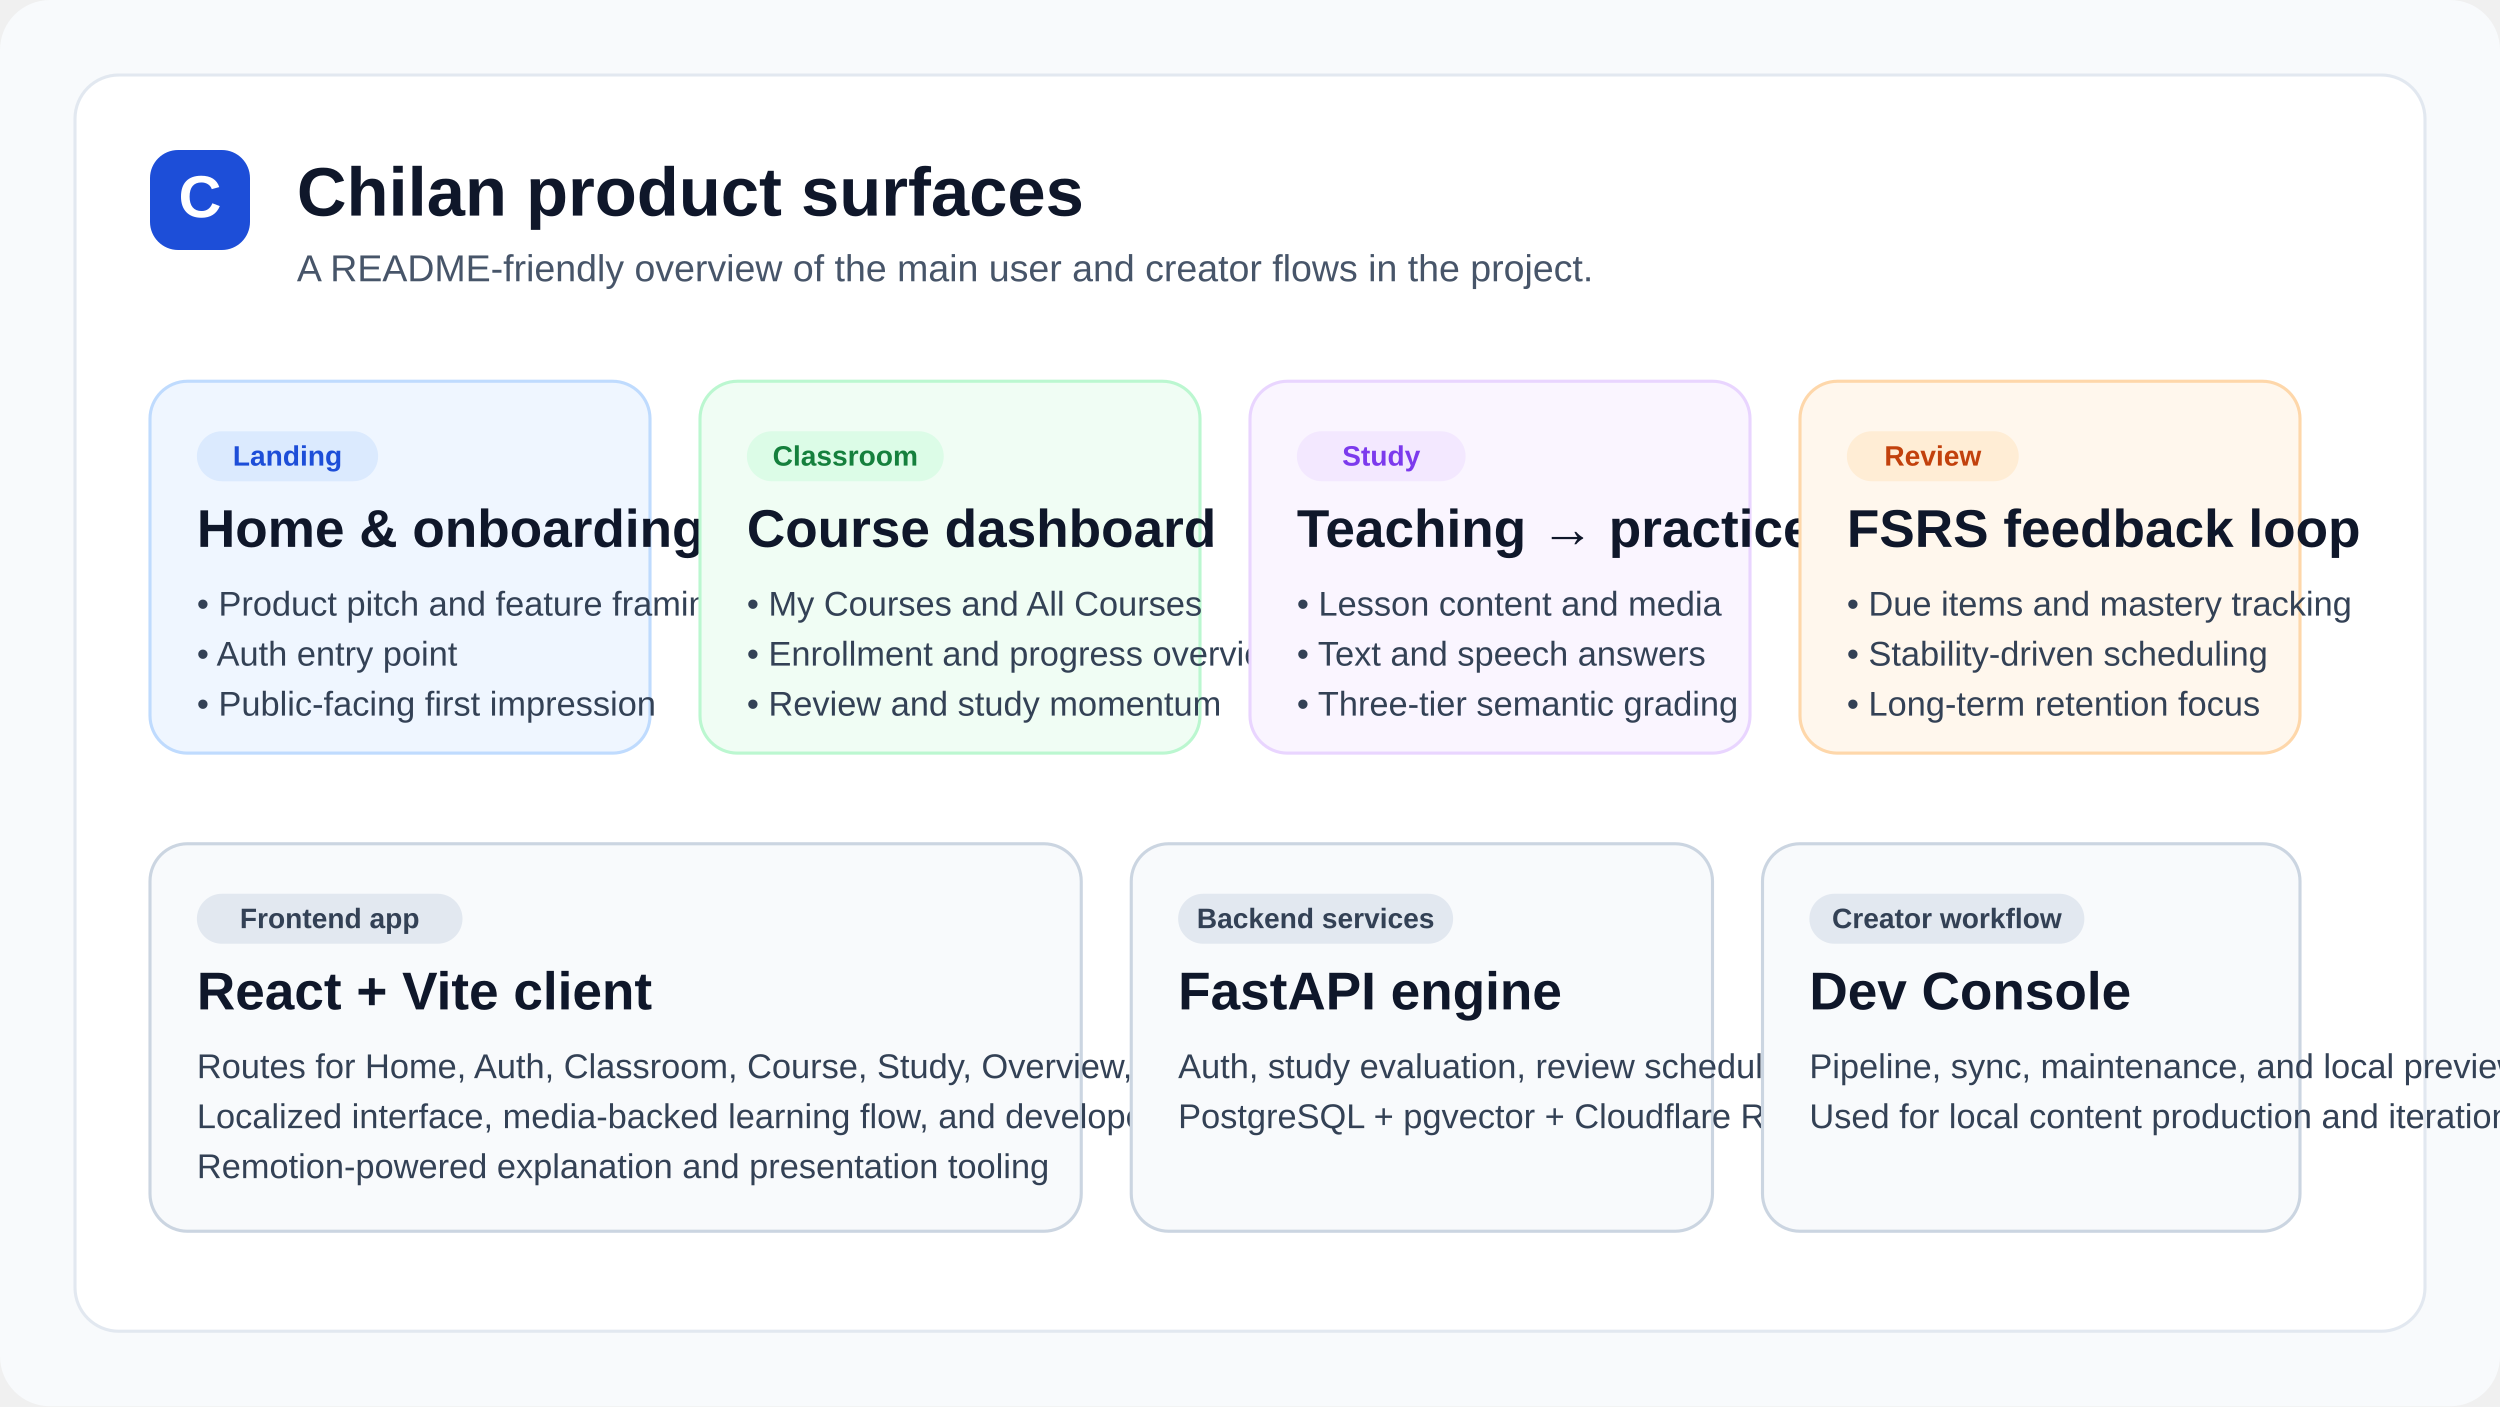
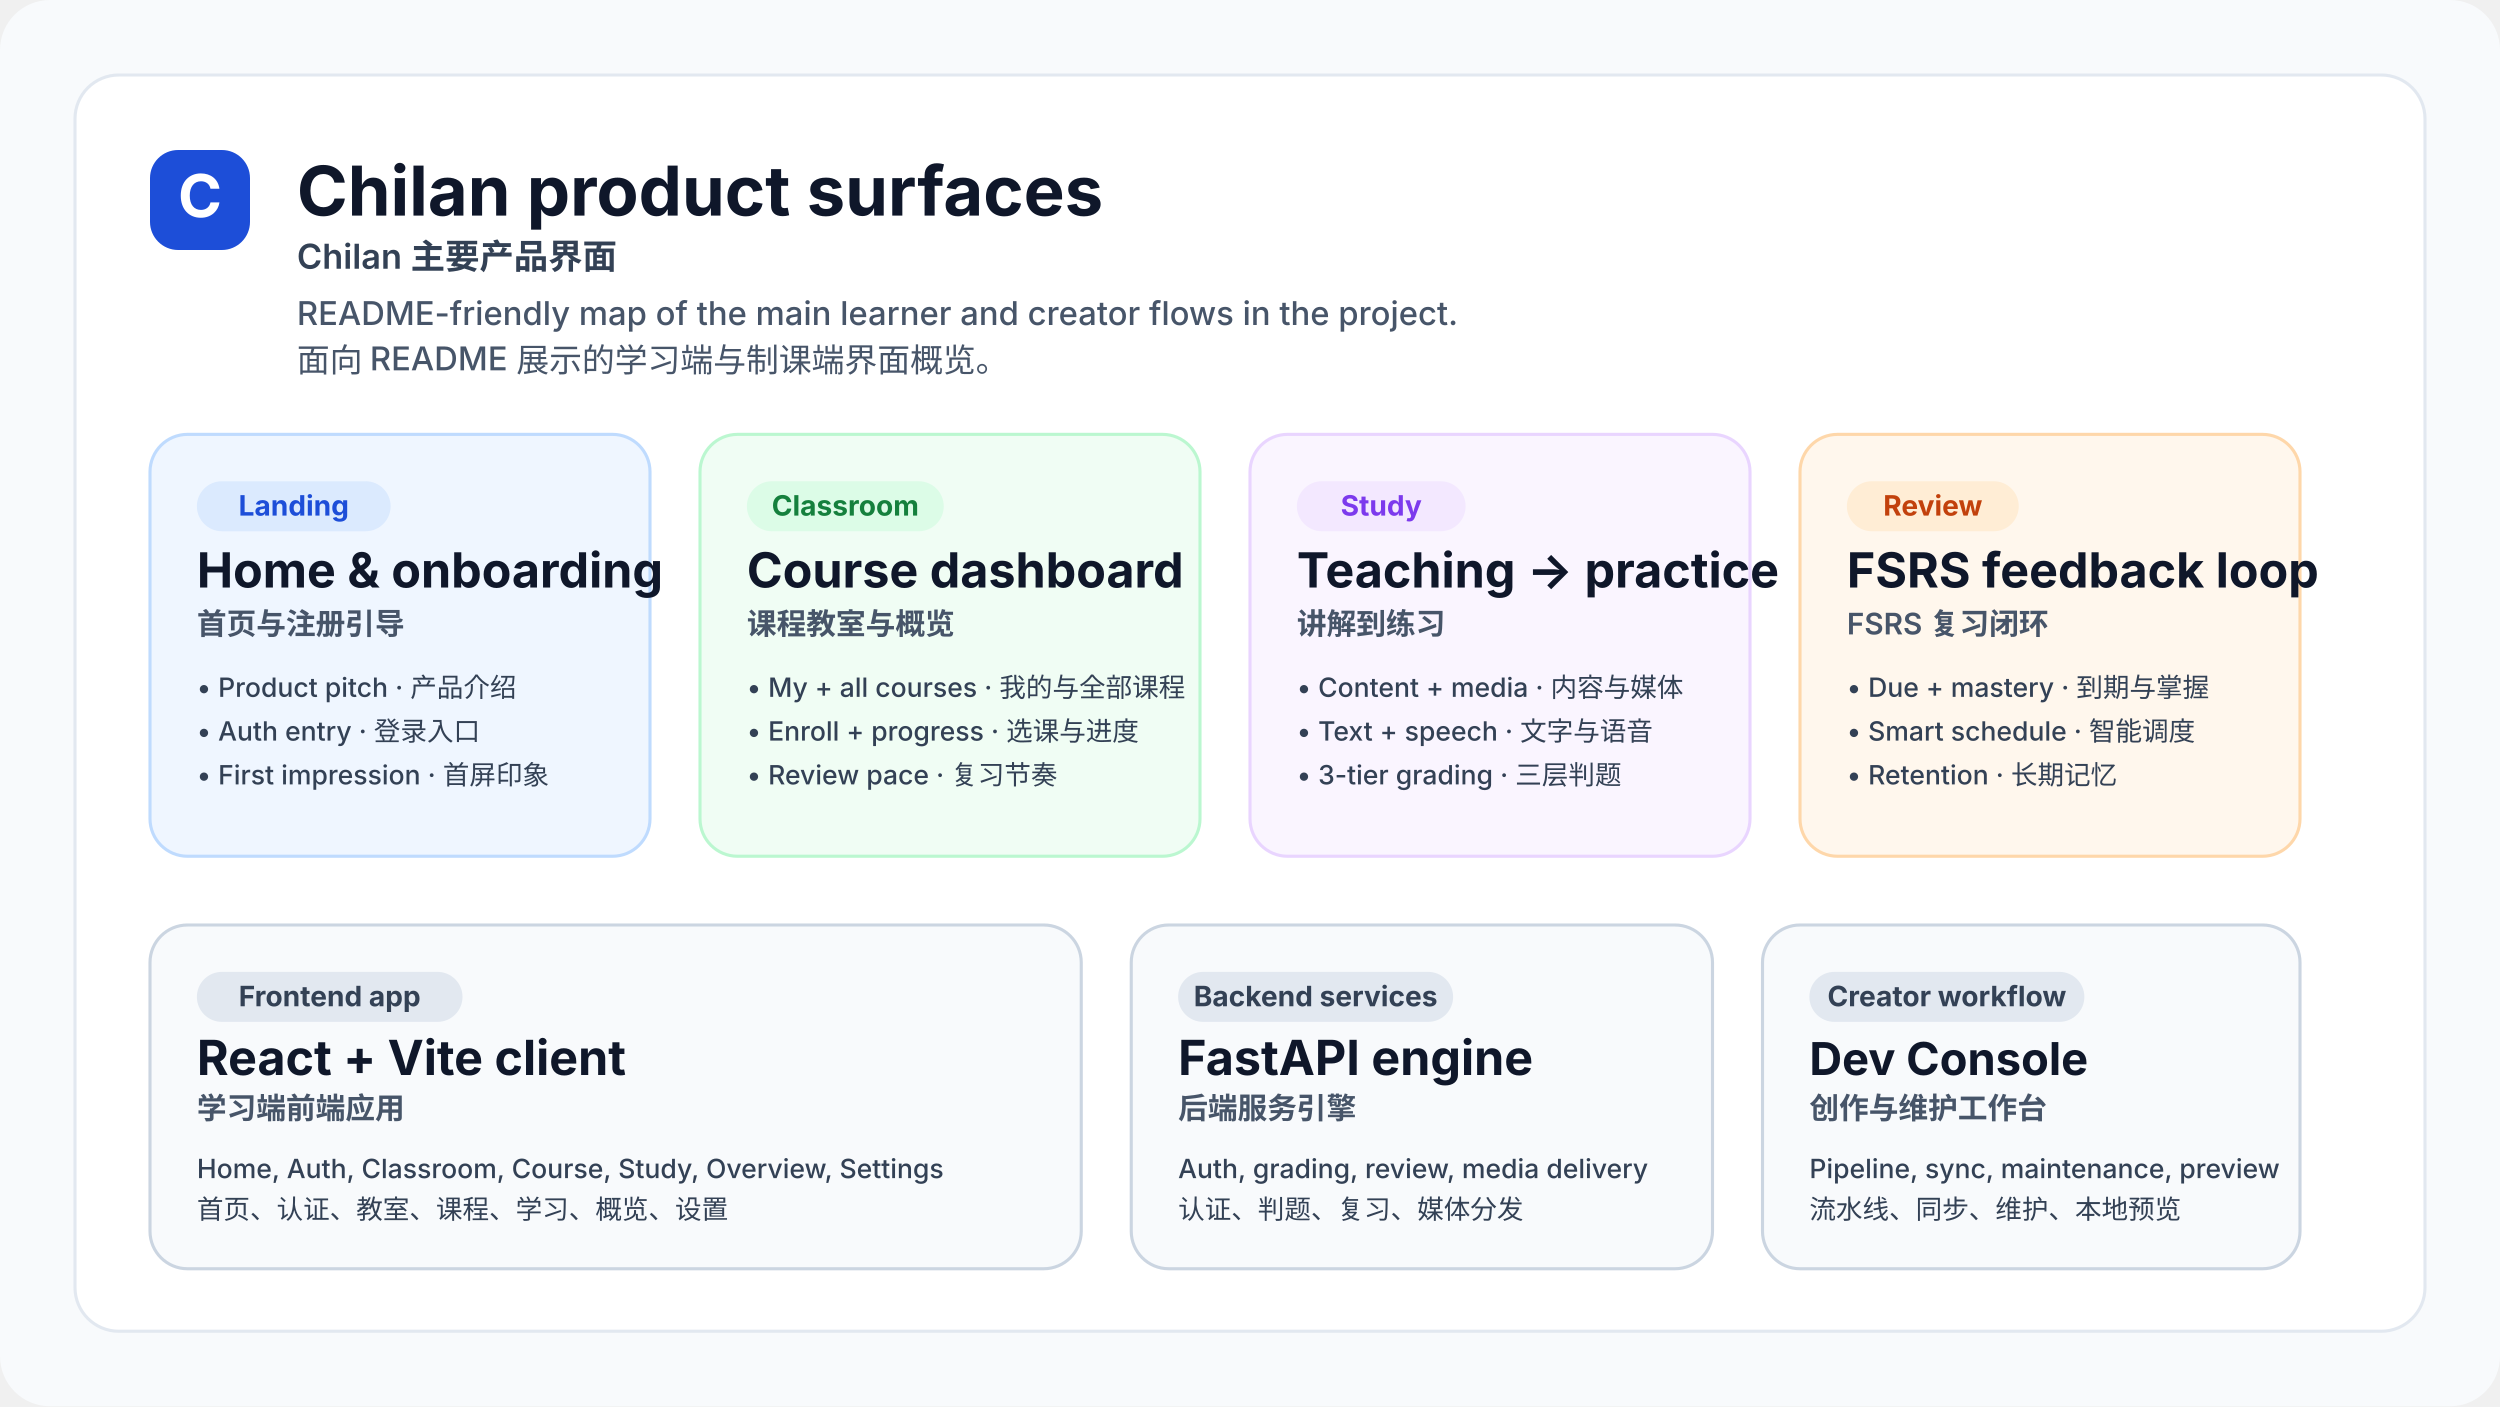
<svg xmlns="http://www.w3.org/2000/svg" width="1600" height="900" viewBox="0 0 1600 900" fill="none">
+   <defs>
+     <style>
+       .font {
+         font-family: "Inter", "Segoe UI", "PingFang SC", "Hiragino Sans GB", "Microsoft YaHei", Arial, Helvetica, sans-serif;
+       }
+       .title { fill: #0F172A; font-size: 44px; font-weight: 700; }
+       .title-cn { fill: #334155; font-size: 22px; font-weight: 600; }
+       .subtitle { fill: #475569; font-size: 21px; font-weight: 500; }
+       .chip { font-size: 18px; font-weight: 700; }
+       .card-title { fill: #0F172A; font-size: 31px; font-weight: 700; }
+       .card-title-sm { fill: #0F172A; font-size: 29px; font-weight: 700; }
+       .card-cn { fill: #475569; font-size: 19px; font-weight: 600; }
+       .body { fill: #334155; font-size: 17px; font-weight: 500; }
+     </style>
+   </defs>
  <rect width="1600" height="900" rx="32" fill="#F8FAFC" />
  <rect x="48" y="48" width="1504" height="804" rx="28" fill="#FFFFFF" stroke="#E2E8F0" stroke-width="2" />
  <rect x="96" y="96" width="64" height="64" rx="18" fill="#1D4ED8" />
-   <text x="128" y="139" text-anchor="middle" fill="white" font-size="38" font-family="Arial, Helvetica, sans-serif" font-weight="700">C</text>
-   <text x="190" y="138" fill="#0F172A" font-size="44" font-family="Arial, Helvetica, sans-serif" font-weight="700">Chilan product surfaces</text>
-   <text x="190" y="180" fill="#475569" font-size="24" font-family="Arial, Helvetica, sans-serif">A README-friendly overview of the main user and creator flows in the project.</text>
+   <text x="128" y="139" text-anchor="middle" fill="white" font-size="38" class="font" font-weight="700">C</text>
+   <text x="190" y="138" class="font title">Chilan product surfaces</text>
+   <text x="190" y="172" class="font title-cn">Chilan 主要产品界面</text>
+   <text x="190" y="208" class="font subtitle">README-friendly map of the main learner and creator flows in the project.</text>
+   <text x="190" y="238" class="font subtitle">面向 README 展示的学习端与制课端界面概览。</text>
  <g>
-     <rect x="96" y="244" width="320" height="238" rx="24" fill="#EFF6FF" stroke="#BFDBFE" stroke-width="2" />
-     <rect x="126" y="276" width="116" height="32" rx="16" fill="#DBEAFE" />
-     <text x="184" y="298" text-anchor="middle" fill="#1D4ED8" font-size="18" font-family="Arial, Helvetica, sans-serif" font-weight="700">Landing</text>
-     <text x="126" y="350" fill="#0F172A" font-size="34" font-family="Arial, Helvetica, sans-serif" font-weight="700">Home &amp; onboarding</text>
-     <text x="126" y="394" fill="#334155" font-size="22" font-family="Arial, Helvetica, sans-serif">• Product pitch and feature framing</text>
-     <text x="126" y="426" fill="#334155" font-size="22" font-family="Arial, Helvetica, sans-serif">• Auth entry point</text>
-     <text x="126" y="458" fill="#334155" font-size="22" font-family="Arial, Helvetica, sans-serif">• Public-facing first impression</text>
+     <rect x="96" y="278" width="320" height="270" rx="24" fill="#EFF6FF" stroke="#BFDBFE" stroke-width="2" />
+     <rect x="126" y="308" width="124" height="32" rx="16" fill="#DBEAFE" />
+     <text x="188" y="330" text-anchor="middle" fill="#1D4ED8" class="font chip">Landing</text>
+     <text x="126" y="376" class="font card-title">Home &amp; onboarding</text>
+     <text x="126" y="406" class="font card-cn">首页与注册引导</text>
+     <text x="126" y="446" class="font body">• Product pitch · 产品介绍</text>
+     <text x="126" y="474" class="font body">• Auth entry · 登录入口</text>
+     <text x="126" y="502" class="font body">• First impression · 首屏印象</text>
  </g>
  <g>
-     <rect x="448" y="244" width="320" height="238" rx="24" fill="#F0FDF4" stroke="#BBF7D0" stroke-width="2" />
-     <rect x="478" y="276" width="126" height="32" rx="16" fill="#DCFCE7" />
-     <text x="541" y="298" text-anchor="middle" fill="#15803D" font-size="18" font-family="Arial, Helvetica, sans-serif" font-weight="700">Classroom</text>
-     <text x="478" y="350" fill="#0F172A" font-size="34" font-family="Arial, Helvetica, sans-serif" font-weight="700">Course dashboard</text>
-     <text x="478" y="394" fill="#334155" font-size="22" font-family="Arial, Helvetica, sans-serif">• My Courses and All Courses</text>
-     <text x="478" y="426" fill="#334155" font-size="22" font-family="Arial, Helvetica, sans-serif">• Enrollment and progress overview</text>
-     <text x="478" y="458" fill="#334155" font-size="22" font-family="Arial, Helvetica, sans-serif">• Review and study momentum</text>
+     <rect x="448" y="278" width="320" height="270" rx="24" fill="#F0FDF4" stroke="#BBF7D0" stroke-width="2" />
+     <rect x="478" y="308" width="126" height="32" rx="16" fill="#DCFCE7" />
+     <text x="541" y="330" text-anchor="middle" fill="#15803D" class="font chip">Classroom</text>
+     <text x="478" y="376" class="font card-title">Course dashboard</text>
+     <text x="478" y="406" class="font card-cn">课程教室与概览</text>
+     <text x="478" y="446" class="font body">• My + all courses · 我的与全部课程</text>
+     <text x="478" y="474" class="font body">• Enroll + progress · 选课与进度</text>
+     <text x="478" y="502" class="font body">• Review pace · 复习节奏</text>
  </g>
  <g>
-     <rect x="800" y="244" width="320" height="238" rx="24" fill="#FAF5FF" stroke="#E9D5FF" stroke-width="2" />
-     <rect x="830" y="276" width="108" height="32" rx="16" fill="#F3E8FF" />
-     <text x="884" y="298" text-anchor="middle" fill="#7C3AED" font-size="18" font-family="Arial, Helvetica, sans-serif" font-weight="700">Study</text>
-     <text x="830" y="350" fill="#0F172A" font-size="34" font-family="Arial, Helvetica, sans-serif" font-weight="700">Teaching → practice</text>
-     <text x="830" y="394" fill="#334155" font-size="22" font-family="Arial, Helvetica, sans-serif">• Lesson content and media</text>
-     <text x="830" y="426" fill="#334155" font-size="22" font-family="Arial, Helvetica, sans-serif">• Text and speech answers</text>
-     <text x="830" y="458" fill="#334155" font-size="22" font-family="Arial, Helvetica, sans-serif">• Three-tier semantic grading</text>
+     <rect x="800" y="278" width="320" height="270" rx="24" fill="#FAF5FF" stroke="#E9D5FF" stroke-width="2" />
+     <rect x="830" y="308" width="108" height="32" rx="16" fill="#F3E8FF" />
+     <text x="884" y="330" text-anchor="middle" fill="#7C3AED" class="font chip">Study</text>
+     <text x="830" y="376" class="font card-title">Teaching → practice</text>
+     <text x="830" y="406" class="font card-cn">讲解到练习</text>
+     <text x="830" y="446" class="font body">• Content + media · 内容与媒体</text>
+     <text x="830" y="474" class="font body">• Text + speech · 文字与语音</text>
+     <text x="830" y="502" class="font body">• 3-tier grading · 三层判题</text>
  </g>
  <g>
-     <rect x="1152" y="244" width="320" height="238" rx="24" fill="#FFF7ED" stroke="#FED7AA" stroke-width="2" />
-     <rect x="1182" y="276" width="110" height="32" rx="16" fill="#FFEDD5" />
-     <text x="1237" y="298" text-anchor="middle" fill="#C2410C" font-size="18" font-family="Arial, Helvetica, sans-serif" font-weight="700">Review</text>
-     <text x="1182" y="350" fill="#0F172A" font-size="34" font-family="Arial, Helvetica, sans-serif" font-weight="700">FSRS feedback loop</text>
-     <text x="1182" y="394" fill="#334155" font-size="22" font-family="Arial, Helvetica, sans-serif">• Due items and mastery tracking</text>
-     <text x="1182" y="426" fill="#334155" font-size="22" font-family="Arial, Helvetica, sans-serif">• Stability-driven scheduling</text>
-     <text x="1182" y="458" fill="#334155" font-size="22" font-family="Arial, Helvetica, sans-serif">• Long-term retention focus</text>
+     <rect x="1152" y="278" width="320" height="270" rx="24" fill="#FFF7ED" stroke="#FED7AA" stroke-width="2" />
+     <rect x="1182" y="308" width="110" height="32" rx="16" fill="#FFEDD5" />
+     <text x="1237" y="330" text-anchor="middle" fill="#C2410C" class="font chip">Review</text>
+     <text x="1182" y="376" class="font card-title">FSRS feedback loop</text>
+     <text x="1182" y="406" class="font card-cn">FSRS 复习闭环</text>
+     <text x="1182" y="446" class="font body">• Due + mastery · 到期与掌握</text>
+     <text x="1182" y="474" class="font body">• Smart schedule · 智能调度</text>
+     <text x="1182" y="502" class="font body">• Retention · 长期记忆</text>
  </g>
  <g>
-     <rect x="96" y="540" width="596" height="248" rx="24" fill="#F8FAFC" stroke="#CBD5E1" stroke-width="2" />
-     <rect x="126" y="572" width="170" height="32" rx="16" fill="#E2E8F0" />
-     <text x="211" y="594" text-anchor="middle" fill="#334155" font-size="18" font-family="Arial, Helvetica, sans-serif" font-weight="700">Frontend app</text>
-     <text x="126" y="646" fill="#0F172A" font-size="34" font-family="Arial, Helvetica, sans-serif" font-weight="700">React + Vite client</text>
-     <text x="126" y="690" fill="#334155" font-size="22" font-family="Arial, Helvetica, sans-serif">Routes for Home, Auth, Classroom, Course, Study, Overview, Settings</text>
-     <text x="126" y="722" fill="#334155" font-size="22" font-family="Arial, Helvetica, sans-serif">Localized interface, media-backed learning flow, and developer tools</text>
-     <text x="126" y="754" fill="#334155" font-size="22" font-family="Arial, Helvetica, sans-serif">Remotion-powered explanation and presentation tooling</text>
+     <rect x="96" y="592" width="596" height="220" rx="24" fill="#F8FAFC" stroke="#CBD5E1" stroke-width="2" />
+     <rect x="126" y="622" width="170" height="32" rx="16" fill="#E2E8F0" />
+     <text x="211" y="644" text-anchor="middle" fill="#334155" class="font chip">Frontend app</text>
+     <text x="126" y="688" class="font card-title">React + Vite client</text>
+     <text x="126" y="716" class="font card-cn">学习端前端应用</text>
+     <text x="126" y="754" class="font body">Home, Auth, Classroom, Course, Study, Overview, Settings</text>
+     <text x="126" y="780" class="font body">首页、认证、教室、课程、学习、概览、设置</text>
  </g>
  <g>
-     <rect x="724" y="540" width="372" height="248" rx="24" fill="#F8FAFC" stroke="#CBD5E1" stroke-width="2" />
-     <rect x="754" y="572" width="176" height="32" rx="16" fill="#E2E8F0" />
-     <text x="842" y="594" text-anchor="middle" fill="#334155" font-size="18" font-family="Arial, Helvetica, sans-serif" font-weight="700">Backend services</text>
-     <text x="754" y="646" fill="#0F172A" font-size="34" font-family="Arial, Helvetica, sans-serif" font-weight="700">FastAPI engine</text>
-     <text x="754" y="690" fill="#334155" font-size="22" font-family="Arial, Helvetica, sans-serif">Auth, study evaluation, review scheduling, media delivery</text>
-     <text x="754" y="722" fill="#334155" font-size="22" font-family="Arial, Helvetica, sans-serif">PostgreSQL + pgvector + Cloudflare R2 integrations</text>
+     <rect x="724" y="592" width="372" height="220" rx="24" fill="#F8FAFC" stroke="#CBD5E1" stroke-width="2" />
+     <rect x="754" y="622" width="176" height="32" rx="16" fill="#E2E8F0" />
+     <text x="842" y="644" text-anchor="middle" fill="#334155" class="font chip">Backend services</text>
+     <text x="754" y="688" class="font card-title">FastAPI engine</text>
+     <text x="754" y="716" class="font card-cn">后端服务引擎</text>
+     <text x="754" y="754" class="font body">Auth, grading, review, media delivery</text>
+     <text x="754" y="780" class="font body">认证、判题、复习、媒体分发</text>
  </g>
  <g>
-     <rect x="1128" y="540" width="344" height="248" rx="24" fill="#F8FAFC" stroke="#CBD5E1" stroke-width="2" />
-     <rect x="1158" y="572" width="176" height="32" rx="16" fill="#E2E8F0" />
-     <text x="1246" y="594" text-anchor="middle" fill="#334155" font-size="18" font-family="Arial, Helvetica, sans-serif" font-weight="700">Creator workflow</text>
-     <text x="1158" y="646" fill="#0F172A" font-size="34" font-family="Arial, Helvetica, sans-serif" font-weight="700">Dev Console</text>
-     <text x="1158" y="690" fill="#334155" font-size="22" font-family="Arial, Helvetica, sans-serif">Pipeline, sync, maintenance, and local preview utilities</text>
-     <text x="1158" y="722" fill="#334155" font-size="22" font-family="Arial, Helvetica, sans-serif">Used for local content production and iteration</text>
+     <rect x="1128" y="592" width="344" height="220" rx="24" fill="#F8FAFC" stroke="#CBD5E1" stroke-width="2" />
+     <rect x="1158" y="622" width="176" height="32" rx="16" fill="#E2E8F0" />
+     <text x="1246" y="644" text-anchor="middle" fill="#334155" class="font chip">Creator workflow</text>
+     <text x="1158" y="688" class="font card-title-sm">Dev Console</text>
+     <text x="1158" y="716" class="font card-cn">创作与维护工作台</text>
+     <text x="1158" y="754" class="font body">Pipeline, sync, maintenance, preview</text>
+     <text x="1158" y="780" class="font body">流水线、同步、维护、本地预览</text>
  </g>
</svg>
